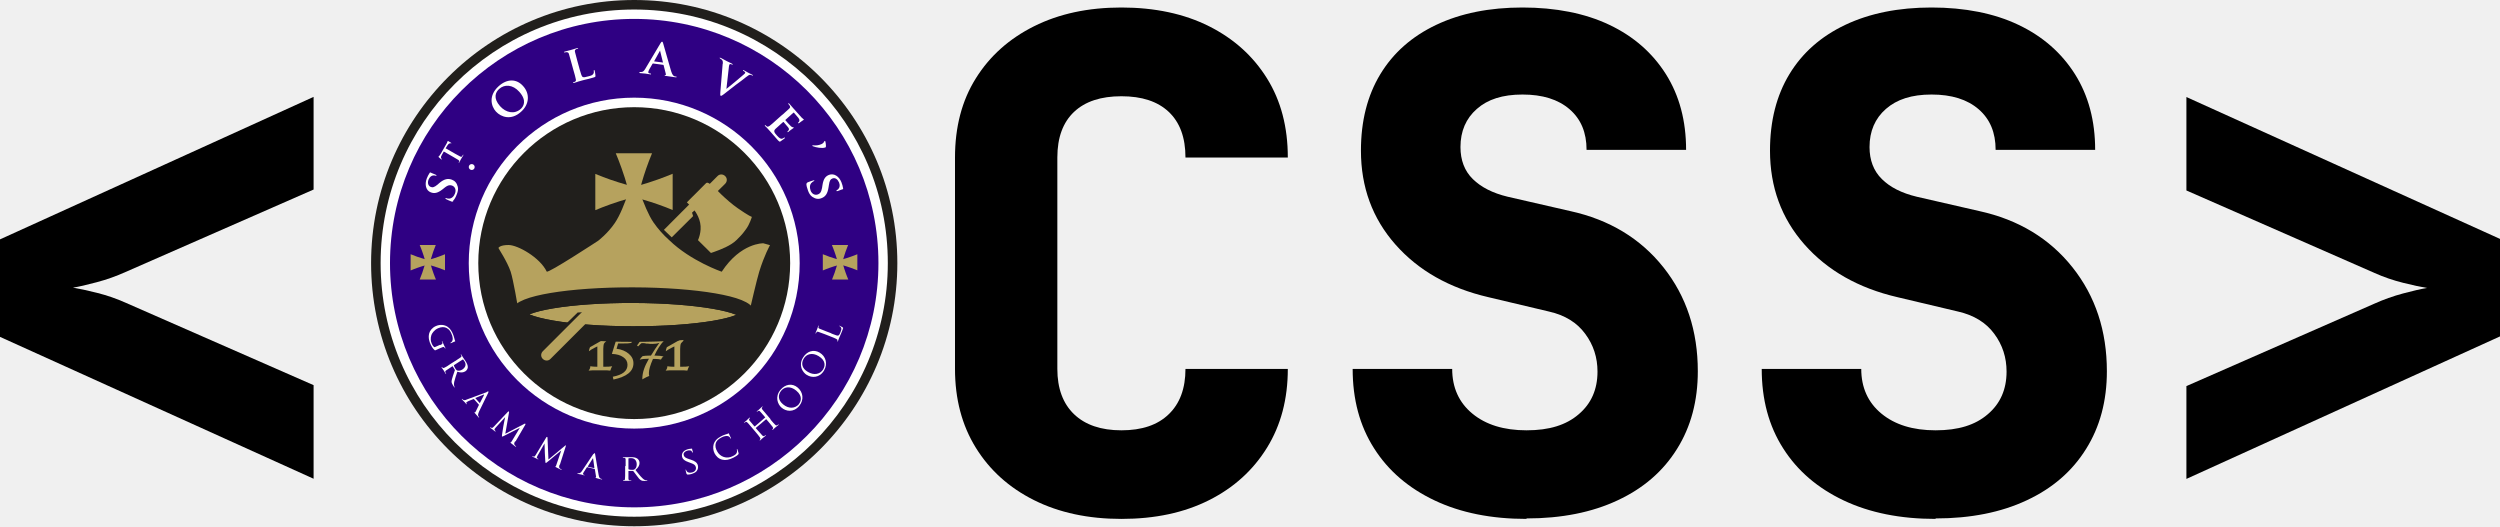
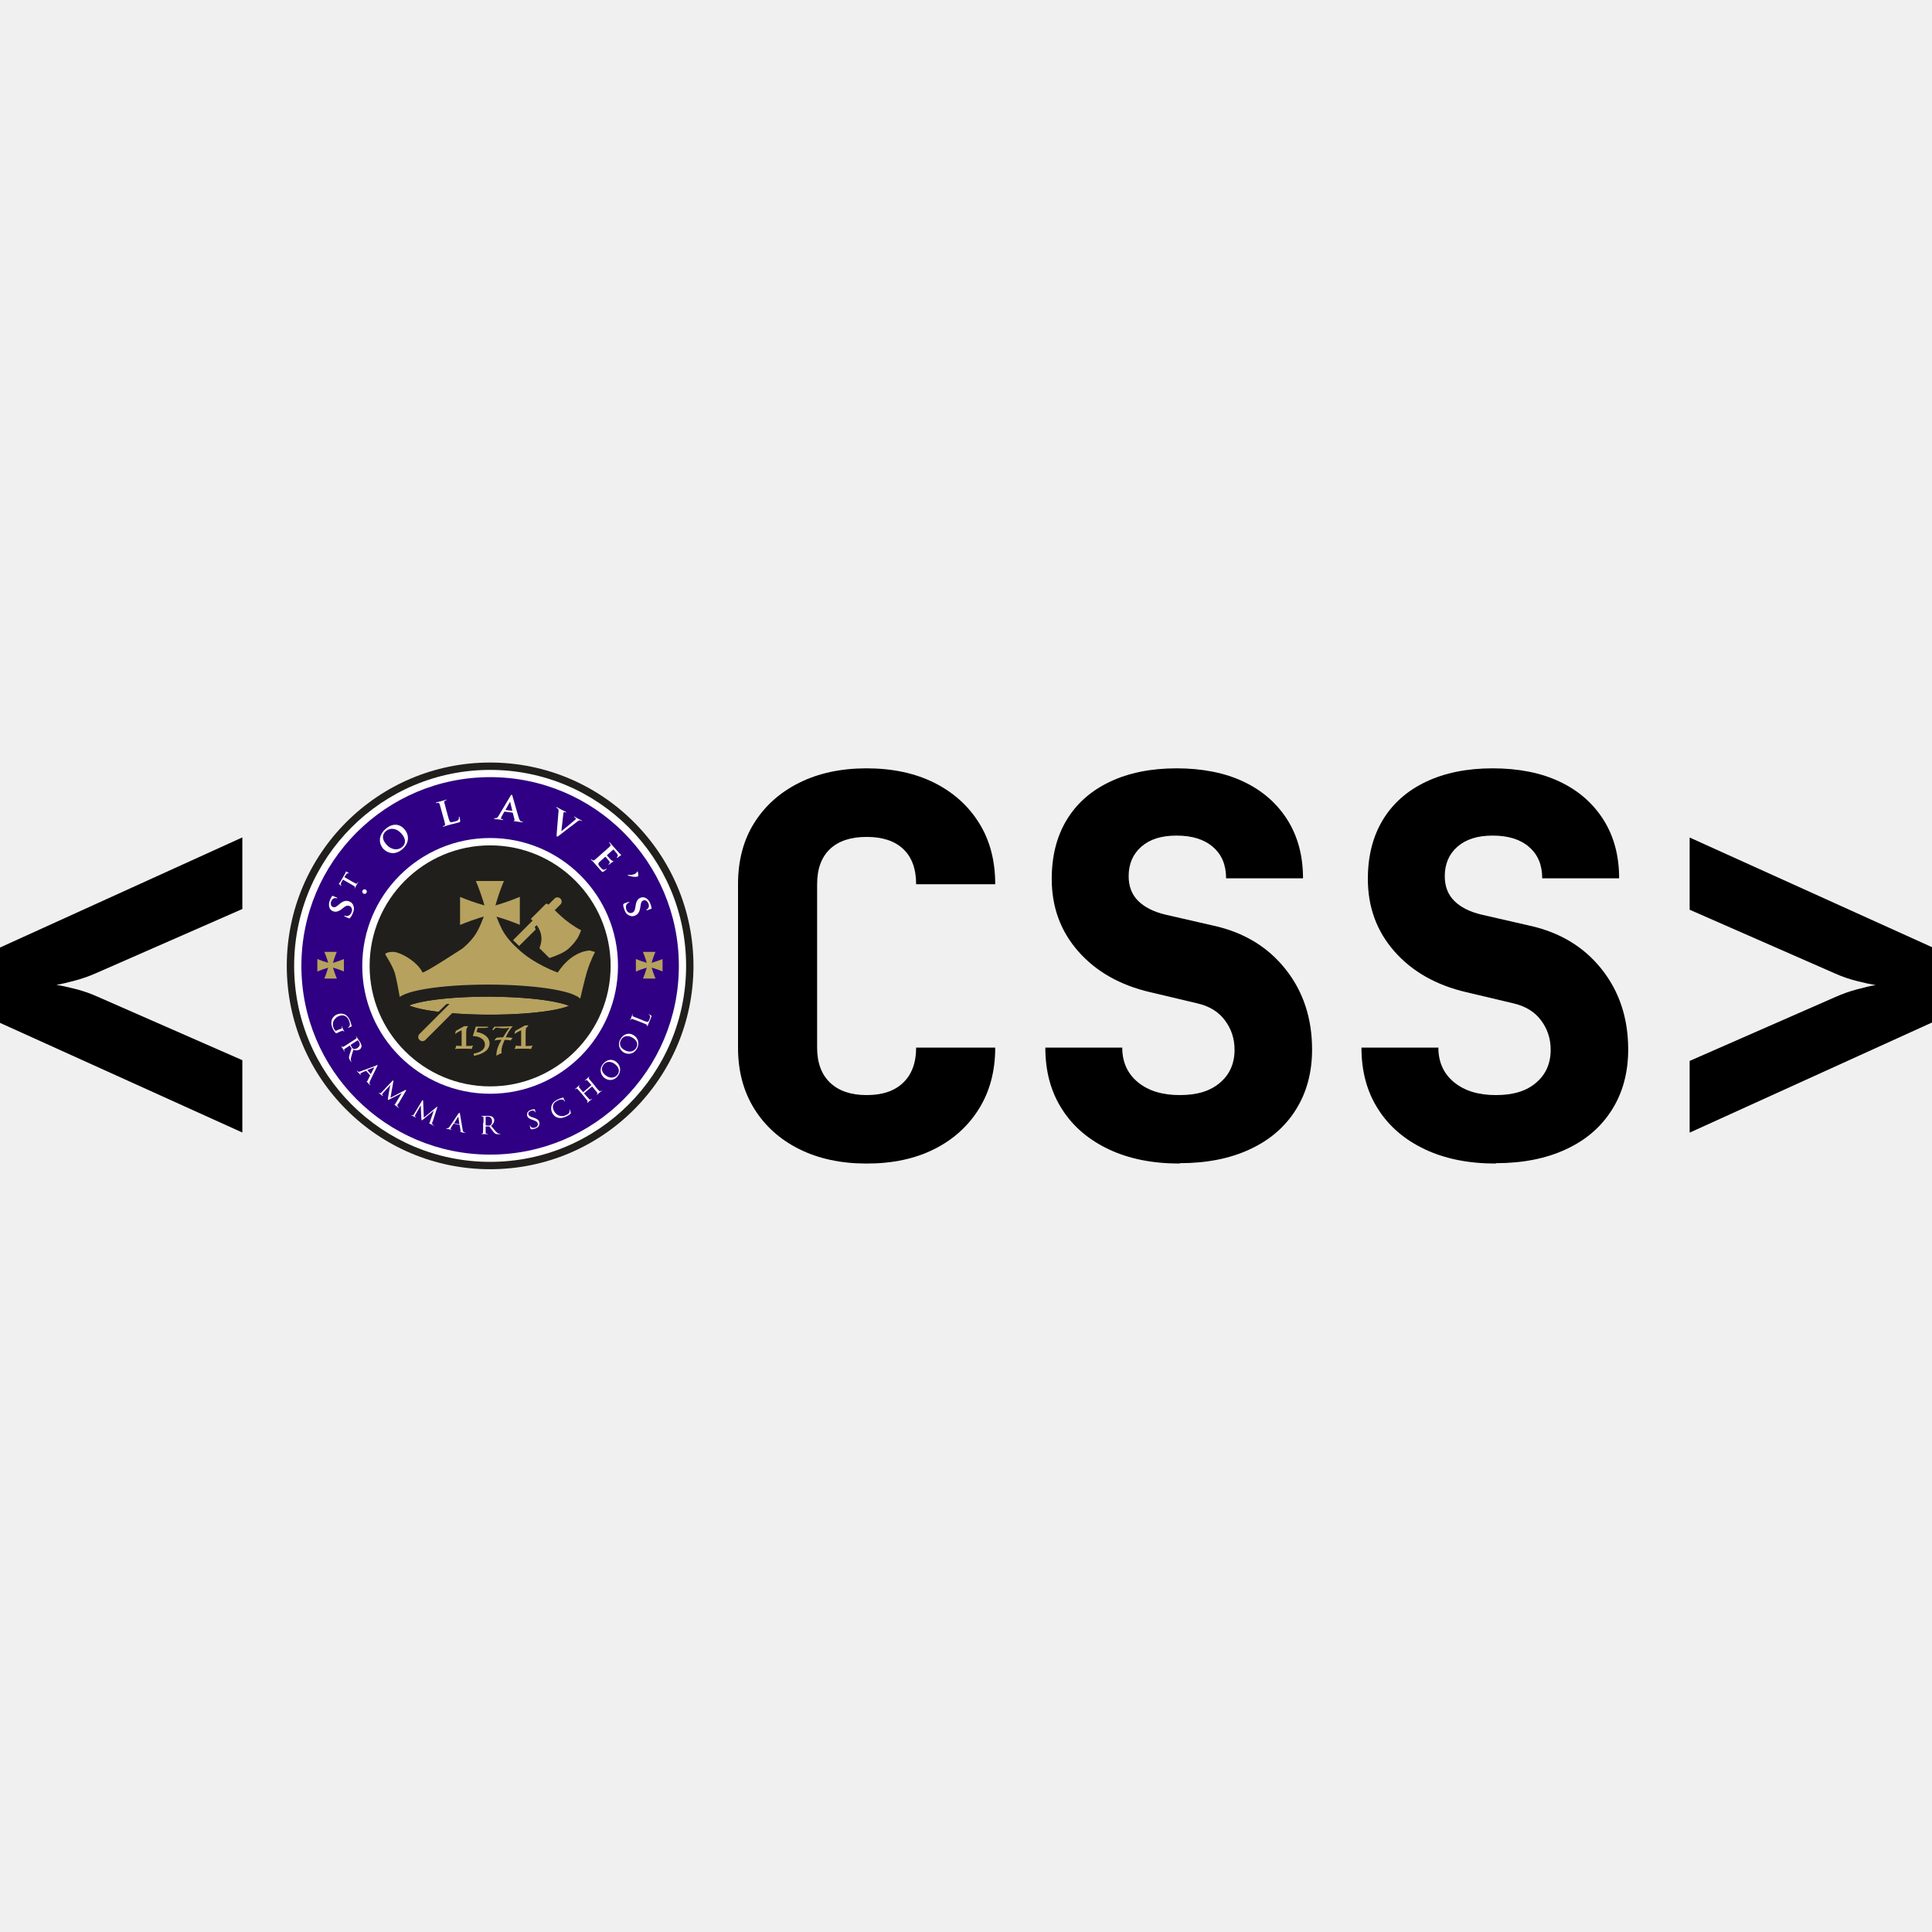
- <svg xmlns="http://www.w3.org/2000/svg" id="Layer_1" data-name="Layer 1" viewBox="0 63.15 160 33.68">
+ <svg xmlns="http://www.w3.org/2000/svg" id="Layer_1" data-name="Layer 1" viewBox="0 0 160 160">
  <defs>
    <style>
      .cls-1, .cls-2 {
        fill: none;
      }

      .cls-3, .cls-4 {
        fill: #b6a25e;
      }

      .cls-5, .cls-6, .cls-7, .cls-4 {
        fill-rule: evenodd;
      }

      .cls-5, .cls-8 {
        fill: #fff;
      }

      .cls-6 {
        fill: #2f0083;
      }

      .cls-9 {
        clip-path: url(#clippath-1);
      }

      .cls-2 {
        stroke: #211f1c;
        stroke-miterlimit: 10;
      }

      .cls-7 {
        fill: #211f1c;
      }

      .cls-10 {
        clip-path: url(#clippath);
      }
    </style>
    <clipPath id="clippath">
      <path class="cls-1" d="M33.17,83.27c0,.69,3.28,1.25,7.33,1.26,4.05.01,7.34-.54,7.34-1.23,0-.69-3.28-1.25-7.33-1.26h-.11c-4,0-7.23.55-7.23,1.23h0Z" />
    </clipPath>
    <clipPath id="clippath-1">
      <path class="cls-1" d="M31.97,62.89c-3.68,1.87-6.65,4.87-8.49,8.56v16.95c1.88,3.79,4.97,6.85,8.78,8.71h16.67c3.8-1.85,6.88-4.91,8.77-8.69v-16.98c-1.84-3.68-4.81-6.68-8.48-8.55h-17.25Z" />
    </clipPath>
  </defs>
  <path d="M20.07,93.79L0,84.71v-6.24l20.07-9.12v5.93l-12.04,5.28c-.58.26-1.19.48-1.83.65s-1.15.29-1.53.35c.38.06.89.17,1.53.33s1.25.37,1.83.63l12.04,5.28v5.98Z" />
  <g>
    <path d="M71.77,96.36c-2.12,0-3.99-.4-5.59-1.2-1.6-.8-2.84-1.92-3.73-3.36-.89-1.44-1.33-3.12-1.33-5.04v-13.53c0-1.95.44-3.64,1.33-5.06.89-1.43,2.13-2.54,3.73-3.34s3.46-1.2,5.59-1.2,4.02.4,5.61,1.2c1.59.8,2.82,1.91,3.71,3.34.89,1.43,1.33,3.11,1.33,5.06h-6.55c0-1.28-.36-2.25-1.07-2.92-.71-.67-1.72-1-3.03-1s-2.32.33-3.03,1c-.71.67-1.07,1.64-1.07,2.92v13.53c0,1.25.36,2.22,1.07,2.9.71.68,1.72,1.03,3.03,1.03s2.32-.34,3.03-1.03c.71-.68,1.07-1.65,1.07-2.9h6.55c0,1.92-.44,3.6-1.33,5.04-.89,1.44-2.12,2.56-3.71,3.36-1.59.8-3.45,1.2-5.61,1.2Z" />
    <path d="M97.69,96.36c-2.24,0-4.2-.39-5.87-1.18-1.67-.79-2.97-1.9-3.88-3.34-.92-1.44-1.37-3.13-1.37-5.08h6.37c0,1.19.43,2.15,1.29,2.86.86.71,2.01,1.07,3.47,1.07s2.54-.34,3.34-1.03c.8-.68,1.2-1.59,1.2-2.73,0-.9-.26-1.71-.79-2.42-.52-.71-1.29-1.19-2.31-1.42l-3.88-.92c-2.5-.58-4.49-1.71-5.96-3.38-1.47-1.67-2.2-3.67-2.2-6,0-1.89.41-3.52,1.24-4.89.83-1.37,2.02-2.42,3.58-3.16,1.56-.74,3.4-1.11,5.52-1.11s4.01.37,5.56,1.11c1.56.74,2.76,1.8,3.62,3.16.86,1.37,1.29,2.98,1.29,4.84h-6.37c0-1.11-.36-1.97-1.09-2.6-.73-.63-1.73-.94-3.01-.94s-2.23.31-2.92.92c-.7.61-1.05,1.43-1.05,2.44,0,.84.26,1.53.79,2.05s1.27.9,2.23,1.13l4.01.92c2.5.55,4.49,1.75,5.96,3.6,1.47,1.85,2.2,4.07,2.2,6.65,0,1.89-.44,3.55-1.33,4.97-.89,1.43-2.15,2.52-3.8,3.29-1.64.77-3.59,1.16-5.83,1.16Z" />
    <path d="M123.87,96.36c-2.24,0-4.2-.39-5.87-1.18-1.67-.79-2.97-1.9-3.88-3.34-.92-1.44-1.37-3.13-1.37-5.08h6.37c0,1.19.43,2.15,1.29,2.86.86.71,2.01,1.07,3.47,1.07s2.54-.34,3.34-1.03c.8-.68,1.2-1.59,1.2-2.73,0-.9-.26-1.71-.79-2.42-.52-.71-1.3-1.19-2.31-1.42l-3.88-.92c-2.5-.58-4.49-1.71-5.96-3.38-1.47-1.67-2.2-3.67-2.2-6,0-1.89.41-3.52,1.24-4.89.83-1.37,2.02-2.42,3.58-3.16,1.56-.74,3.4-1.11,5.52-1.11s4.01.37,5.56,1.11c1.56.74,2.76,1.8,3.62,3.16.86,1.37,1.29,2.98,1.29,4.84h-6.37c0-1.11-.36-1.97-1.09-2.6-.73-.63-1.73-.94-3.01-.94s-2.22.31-2.92.92c-.7.61-1.05,1.43-1.05,2.44,0,.84.26,1.53.79,2.05.52.52,1.27.9,2.23,1.13l4.01.92c2.5.55,4.49,1.75,5.96,3.6,1.47,1.85,2.2,4.07,2.2,6.65,0,1.89-.44,3.55-1.33,4.97-.89,1.43-2.15,2.52-3.8,3.29-1.64.77-3.59,1.16-5.83,1.16Z" />
    <path d="M139.93,93.79v-5.93l12.04-5.28c.58-.26,1.19-.48,1.83-.65s1.15-.29,1.53-.35c-.38-.06-.89-.17-1.53-.33-.64-.16-1.25-.37-1.83-.63l-12.04-5.28v-5.98l20.07,9.08v6.24l-20.07,9.12Z" />
  </g>
  <g>
    <path class="cls-7" d="M57.43,79.99c0,9.3-7.54,16.84-16.84,16.84s-16.84-7.54-16.84-16.84,7.54-16.84,16.84-16.84,16.84,7.54,16.84,16.84" />
    <path class="cls-5" d="M56.82,79.99c0,8.96-7.27,16.23-16.23,16.23s-16.23-7.27-16.23-16.23,7.27-16.23,16.23-16.23,16.23,7.27,16.23,16.23" />
    <path class="cls-6" d="M56.22,79.99c0,8.63-7,15.63-15.63,15.63s-15.63-7-15.63-15.63,7-15.63,15.63-15.63,15.63,7,15.63,15.63" />
    <path class="cls-5" d="M51.18,79.99c0,5.85-4.74,10.59-10.59,10.59s-10.59-4.74-10.59-10.59,4.74-10.59,10.59-10.59,10.59,4.74,10.59,10.59" />
    <path class="cls-7" d="M50.57,79.99c0,5.51-4.47,9.98-9.98,9.98s-9.98-4.47-9.98-9.98,4.47-9.98,9.98-9.98,9.98,4.47,9.98,9.98" />
    <path class="cls-3" d="M38.23,86.62v-1.3l-.2.1c-.12.06-.24.13-.34.21.01-.09.03-.18.07-.26l1.11-.63c-.01.1-.04.18-.07.24-.09.08-.15.15-.16.2s-.03.15-.03.31v1.13h.12c.15,0,.3,0,.45-.03-.04.06-.08.15-.12.28-.14-.02-.28-.02-.42-.02h-.49c-.17,0-.32,0-.48.02.07-.08.11-.17.11-.28.12.02.25.03.37.03h.09Z" />
    <path class="cls-3" d="M39.26,87.44l-.04-.18c.63-.12.94-.37.94-.76,0-.2-.09-.37-.27-.49-.18-.13-.42-.2-.73-.21l.31-1h.53c.28,0,.49-.02.64-.06-.1.11-.18.23-.24.36-.15.02-.31.04-.46.03h-.38l-.1.34c.32.04.58.15.78.32.2.17.3.37.3.61,0,.52-.43.86-1.28,1.04" />
    <path class="cls-3" d="M41.11,87.44v-.07c0-.37.14-.78.42-1.26h-.05c-.22,0-.4.02-.54.06.05-.09.11-.16.19-.23.13-.02.26-.03.39-.03h.14c.17-.28.35-.56.54-.82-.14.05-.29.07-.44.07-.1,0-.2,0-.3-.02h-.09c-.07-.02-.14-.03-.21-.03-.04,0-.08,0-.12.01-.05.05-.12.11-.2.2l-.07-.06c.12-.14.21-.3.29-.47.09-.02.18-.02.28-.03.09,0,.19.01.28.03h.12c.11.03.22.04.33.04.12,0,.26-.03.41-.09v.23c-.22.23-.42.55-.6.94h.09c.21,0,.37.02.5.06-.07.03-.12.09-.17.19-.1-.02-.23-.04-.39-.04h-.12c-.17.39-.26.69-.26.89,0,.09,0,.16.02.2-.13.05-.25.11-.37.18l-.09.05" />
    <path class="cls-3" d="M43.16,86.62v-1.3l-.2.1c-.12.06-.24.13-.35.21.01-.09.03-.18.07-.26l1.11-.63c-.01.1-.04.18-.07.24-.09.08-.15.15-.16.2s-.03.15-.03.31v1.13h.12c.15,0,.3,0,.46-.03-.04.06-.08.15-.12.28-.14-.02-.28-.02-.42-.02h-.49c-.17,0-.32,0-.48.02.07-.08.11-.17.11-.28.12.02.25.03.37.03h.09Z" />
    <path class="cls-4" d="M39.42,72.96h2.31c-1.12,2.7-1.16,4.63-1.16,4.63,0-1.96-1.16-4.63-1.16-4.63" />
    <path class="cls-4" d="M38.1,76.59v-2.31c2.7,1.12,4.63,1.16,4.63,1.16-1.96,0-4.63,1.16-4.63,1.16" />
    <path class="cls-4" d="M43.05,74.28v2.31c-2.7-1.12-4.63-1.16-4.63-1.16,1.96,0,4.63-1.16,4.63-1.16" />
    <path class="cls-4" d="M33.15,82.83s-.3-1.79-.47-2.3c-.23-.67-.8-1.51-.78-1.51,0,0,.07-.19.65-.19s2,.79,2.44,1.7c.07.14,3.29-1.97,3.29-1.97,0,0,.61-.46,1.07-1.14.65-.95,1.23-3.13,1.23-3.13,0,0,.59,2.14,1.24,3.09.29.42.63.8,1.01,1.14,1.38,1.34,3.36,2.02,3.36,2.02,1.22-1.86,2.66-1.82,2.66-1.82l.43.12s-.36.63-.69,1.7c-.15.48-.57,2.3-.57,2.3,0,1.14-7.42,1.28-7.42,1.28-7.42,0-7.42-1.28-7.42-1.28" />
    <path class="cls-4" d="M42.49,77.86l3.43-3.44c.13-.14.35-.14.49,0,.14.13.14.35,0,.49,0,0,0,0,0,0l-1.83,1.81-.1-.13-.19.17.07.22-1.37,1.36" />
    <path class="cls-4" d="M45.66,75.09s.82.88,1.56,1.39c.73.51.9.55.9.55,0,0-.14.47-.37.78-.23.31-.24.33-.61.7-.37.37-1.03.6-1.14.65s-.5.18-.5.18l-.83-.82s.26-.53.14-1.11c-.12-.58-.5-.96-.5-.96" />
    <path class="cls-1" d="M31.97,62.89c-3.68,1.87-6.65,4.87-8.49,8.56v16.95c1.88,3.79,4.97,6.85,8.78,8.71h16.67c3.8-1.85,6.88-4.91,8.77-8.69v-16.98c-1.84-3.68-4.81-6.68-8.48-8.55h-17.25Z" />
    <g class="cls-10">
      <path class="cls-2" d="M47.84,83.3c0,.69-3.29,1.24-7.34,1.23-4.05,0-7.34-.58-7.33-1.26,0-.69,3.29-1.24,7.34-1.23,4.05.01,7.34.58,7.33,1.26Z" />
    </g>
    <g class="cls-9">
      <g>
        <path class="cls-2" d="M47.84,83.3c0,.69-3.29,1.24-7.34,1.23-4.05,0-7.34-.58-7.33-1.26,0-.69,3.29-1.24,7.34-1.23,4.05.01,7.34.58,7.33,1.26" />
        <polyline class="cls-7" points="34.51 85.55 36.97 83.15 37.36 83.13 34.72 85.77" />
        <path class="cls-4" d="M43.96,76.1l1.24-1.24s.06-.03.11-.01c.05.02.1.05.14.09.04.04.07.09.09.14.01.05,0,.09-.01.11l-.67.65-.07-.09-.07.06.07.13-.5.49" />
        <path class="cls-4" d="M35.23,86.12c-.13.14-.35.14-.49,0-.14-.13-.14-.35,0-.49,0,0,0,0,0,0l2.57-2.57.93.05" />
        <path class="cls-8" d="M31.74,70.29c-.32-.35-.48-1.03.17-1.62.54-.49,1.15-.49,1.57-.01.43.47.42,1.16-.14,1.65-.62.56-1.27.34-1.6-.02M33.23,69.02c-.41-.46-.94-.49-1.28-.18-.24.21-.4.59.05,1.1.38.43.93.54,1.33.18.15-.14.43-.51-.1-1.1" />
        <path class="cls-8" d="M28.4,72.85l-.13.23c-.05.09-.06.13-.04.18,0,.02.02.04.04.06.01.01.02.02,0,.03s-.02,0-.03,0c-.02-.01-.15-.13-.16-.14-.02-.01-.02-.03-.02-.03,0-.01.03-.02.06-.06.03-.05.07-.1.1-.15l.36-.63s.04-.07.05-.11c.01-.03.01-.04.02-.05,0-.01.02,0,.04,0,.03.02.14.09.18.11.01.01.02.02.02.03,0,.01-.02.01-.04,0h-.02s-.11-.01-.19.13l-.12.19.61.35c.14.08.26.14.33.18.05.02.08.03.11-.02.02-.02.04-.05.05-.08.01-.02.02-.02.03-.02.01,0,0,.02,0,.04-.06.1-.12.2-.15.25-.02.03-.08.14-.11.21-.01.02-.02.03-.03.02,0,0-.01-.01,0-.03.01-.02.02-.04.03-.06.01-.04-.01-.06-.05-.09-.06-.04-.18-.11-.32-.19l-.61-.35Z" />
        <path class="cls-8" d="M29.01,76.03s-.05.04-.11.02c-.14-.05-.3-.13-.34-.15-.04-.02-.06-.04-.05-.06,0-.02.03-.02.05-.01.05.02.09.03.14.03.21.02.36-.16.42-.33.09-.23,0-.43-.18-.5-.11-.04-.24-.06-.47.12l-.15.12c-.31.24-.52.28-.75.19-.32-.12-.4-.51-.26-.88.05-.13.11-.25.19-.37.02-.02.03-.03.05-.02.03.01.1.05.31.13.05.02.08.04.07.07,0,.02-.03.02-.06,0-.06-.02-.13-.02-.2,0-.06.02-.17.08-.24.25-.08.19-.04.4.13.47.12.05.22.04.45-.15l.1-.09c.33-.28.57-.31.81-.22.19.07.32.21.38.46.04.16-.01.35-.07.49-.06.16-.14.31-.24.41" />
        <path class="cls-8" d="M37.08,67.53c.1.34.14.51.22.55.06.03.17.01.38-.05.15-.04.25-.07.3-.17.03-.04.03-.13.02-.18,0-.03,0-.04.02-.05.02,0,.03.02.04.05s.05.24.05.32c0,.07-.01.08-.16.12-.2.06-.36.1-.5.13-.14.04-.26.06-.37.1-.03,0-.09.03-.16.05-.07.02-.13.04-.19.06-.03,0-.06,0-.06-.01,0-.01,0-.03.04-.04.03,0,.06-.02.1-.04.05-.03.06-.08.04-.16-.02-.12-.08-.33-.15-.57l-.13-.47c-.11-.41-.13-.48-.16-.57-.03-.09-.07-.11-.16-.11-.03,0-.06,0-.09.02-.03,0-.05,0-.06-.02s.01-.03.05-.04c.13-.04.31-.08.38-.1.07-.02.29-.09.4-.12.04-.01.06-.01.07,0s0,.03-.04.04c-.04,0-.07.02-.1.04-.07.03-.08.08-.06.17.02.09.04.16.15.57l.13.47Z" />
        <path class="cls-8" d="M41.78,67.23s-.02,0-.03.02l-.2.35c-.03.05-.05.11-.06.16,0,.05.02.08.1.09h.04s.04.02.04.04c0,.02-.02.03-.05.02-.09-.01-.23-.04-.32-.05-.03,0-.18-.01-.33-.03-.04,0-.05-.01-.05-.04,0-.02.01-.03.03-.03,0,0,0,0,0,0,.03,0,.06,0,.08,0,.13,0,.19-.08.27-.21l.97-1.63c.04-.07.07-.1.1-.1.04,0,.05.03.07.1.05.16.38,1.34.51,1.78.08.26.16.31.21.33.03.01.07.02.11.02.03,0,.04.01.03.03,0,.02-.02.03-.13.01-.1-.01-.31-.04-.55-.08-.05,0-.08-.01-.08-.03,0-.02,0-.03.04-.02.02,0,.04-.03.04-.05,0,0,0,0,0,0l-.15-.59s-.01-.02-.03-.02l-.67-.09ZM42.41,67.16s.02,0,.02-.01l-.18-.73s0-.03,0-.03c0,0-.02.01-.02.02l-.36.65s0,.02,0,.02l.55.07Z" />
        <path class="cls-8" d="M46.26,67.23c.01-.17-.01-.21-.09-.28-.03-.02-.06-.04-.09-.06-.02-.01-.02-.03-.02-.04.01-.02.04,0,.08.01.14.07.28.15.37.2.06.03.2.1.33.16.03.02.06.04.05.06s-.03.02-.05,0c-.04-.02-.08-.04-.11-.03-.02,0-.04.01-.05.04-.02.03-.03.11-.04.22l-.15,1.33h0c.24-.19.99-.81,1.13-.94.03-.02.05-.05.07-.08.01-.03,0-.04-.01-.06-.03-.03-.06-.05-.1-.07-.02-.01-.04-.03-.03-.05s.03-.01.08.02c.13.07.24.13.27.15.04.02.17.08.24.12.03.02.05.03.04.05s-.03.02-.05,0-.08-.05-.14-.04c-.04,0-.1.03-.25.15-.22.18-.36.28-.66.5-.35.27-.61.48-.73.57-.14.11-.18.13-.22.12s-.04-.06-.03-.2l.15-1.84Z" />
        <path class="cls-8" d="M50.07,70.5c.31-.28.37-.33.44-.4.07-.07.07-.11.03-.19-.02-.03-.04-.06-.07-.09-.02-.02-.03-.04-.01-.06s.03,0,.06.03c.1.11.22.25.27.31.06.07.49.54.52.58.04.04.08.06.09.08.01,0,.03.02.04.03.01.01,0,.02,0,.03-.01.01-.05.02-.15.1-.02.02-.12.09-.15.11-.01,0-.04.02-.06,0s0-.03.01-.04c.03-.02.05-.05.06-.08.02-.05.03-.09-.05-.21-.03-.04-.25-.3-.29-.34,0,0-.02,0-.03,0l-.51.46s-.02.02,0,.03c.04.05.29.33.34.37s.08.07.12.07c.03,0,.05,0,.06.01,0,.01,0,.03,0,.04-.01.01-.05.04-.17.12-.05.03-.13.1-.15.12s-.05.04-.07.02c-.01-.01-.01-.03,0-.03.02-.02.05-.05.07-.08.03-.05.04-.1-.03-.19-.03-.04-.24-.29-.29-.34,0,0-.02,0-.03,0l-.17.15c-.07.06-.25.22-.31.28-.14.13-.11.23.09.44.05.06.13.14.21.18s.14.02.24-.05c.03-.02.04-.02.05,0s0,.04-.03.06c-.05.04-.2.15-.25.18-.07.03-.08.01-.16-.07-.14-.16-.26-.29-.35-.4-.09-.11-.16-.19-.22-.25-.02-.02-.07-.07-.11-.12s-.1-.1-.14-.14c-.02-.03-.03-.05-.02-.06,0,0,.03-.01.05.01.02.03.05.05.08.07.05.04.1.01.17-.03.1-.07.26-.22.45-.39l.37-.33Z" />
        <path class="cls-8" d="M52.74,72.22s.03-.05.04-.05c0,0,.03,0,.04.02.02.06.04.21.04.28,0,.08,0,.11-.05.12-.19.07-.59,0-.78-.08-.02,0-.04-.02-.04-.04,0,0,0-.02,0-.02,0,0,0,0,0,0,.01,0,.03,0,.05,0,.18.02.36,0,.52-.07.1-.04.17-.12.18-.16" />
        <path class="cls-8" d="M51.62,74.91s.01-.06.07-.09c.14-.06.31-.11.35-.12.04-.02.07-.01.08,0,0,.02-.01.04-.03.04-.04.02-.09.05-.12.08-.17.13-.15.36-.09.53.09.23.29.31.47.24.11-.04.21-.12.26-.41l.03-.19c.06-.39.19-.56.42-.65.32-.12.64.1.79.47.05.13.09.26.11.4,0,.03,0,.04-.02.05-.03.01-.11.03-.31.11-.05.02-.09.02-.1,0,0-.02,0-.03.03-.05.06-.03.11-.08.14-.14.03-.06.07-.17,0-.35-.08-.19-.24-.33-.42-.26-.12.05-.19.12-.23.42l-.02.13c-.06.43-.21.62-.45.71-.19.08-.38.06-.59-.08-.14-.09-.23-.26-.28-.41-.06-.16-.11-.33-.1-.46" />
        <path class="cls-8" d="M40.04,92.99c0-.31,0-.37,0-.43,0-.07-.02-.1-.09-.11-.02,0-.05,0-.07,0,0,0-.02,0-.02-.02,0-.01,0-.02.03-.02.09,0,.23,0,.25,0,.02,0,.2,0,.26,0,.13,0,.28.01.39.09.05.04.14.13.14.27,0,.15-.06.29-.26.46.17.21.31.4.44.52.11.11.18.13.23.14.02,0,.05,0,.07,0,0,0,.02,0,.02.02,0,.01-.01.02-.05.02h-.13c-.12,0-.17-.01-.22-.04-.09-.05-.17-.14-.28-.3-.09-.11-.18-.24-.22-.29,0,0-.02-.01-.03-.01h-.27s-.01,0-.01.01v.05c0,.19,0,.35,0,.43,0,.06.02.1.08.11.03,0,.06,0,.09,0,0,0,.02,0,.02.01,0,0,0,0,0,0,0,0,0,.02-.03.02-.11,0-.25,0-.26,0,0,0-.14,0-.21,0-.02,0-.03,0-.03-.02,0,0,0-.02.01-.02,0,0,0,0,0,0,.02,0,.04,0,.06,0,.04,0,.05-.05.05-.11.01-.08.01-.24.01-.44v-.36ZM40.22,93.16s0,.02.01.03c.03.02.14.03.23.03.05,0,.11,0,.16-.04.07-.05.13-.15.13-.31,0-.25-.14-.4-.36-.4-.05,0-.1,0-.15.01-.01,0-.02.01-.02.02v.65Z" />
        <path class="cls-8" d="M53.22,84.5c.28.11.39.15.44.12.04-.02.09-.09.14-.24.04-.1.07-.19.03-.26-.02-.04-.05-.07-.09-.09-.01,0-.02-.02-.02-.03s.01-.01.03,0c.06.03.12.06.18.1.04.03.04.04,0,.14-.05.14-.1.25-.14.34-.04.09-.06.15-.09.21,0,0-.02.04-.03.08s-.03.08-.04.11c0,.02-.02.03-.03.03,0,0-.01-.01-.01-.02,0,0,0,0,0,0,0-.02.01-.04.01-.06,0-.04-.03-.06-.08-.09-.07-.04-.22-.1-.4-.17l-.33-.13c-.29-.11-.34-.13-.41-.15-.07-.02-.1-.02-.13.04-.01.02-.02.04-.03.06,0,0-.01.01-.02,0-.01,0-.01-.01,0-.04.03-.09.09-.21.09-.22s.06-.16.08-.22c0-.02.02-.03.03-.02,0,0,0,.01,0,.02,0,.01-.01.04-.02.07-.01.06.01.08.08.11.06.03.11.05.4.16l.34.13Z" />
        <path class="cls-8" d="M28.16,85.24c.15-.07.17-.08.15-.17,0-.02-.02-.04-.03-.07,0,0,0-.02,0-.02.01,0,.02,0,.03.02.04.09.09.22.1.23s.06.13.09.18c0,.02.01.03,0,.04,0,0-.02,0-.02,0,0-.02-.02-.03-.03-.05-.03-.05-.07-.05-.13-.03-.06.02-.11.05-.19.08l-.2.09c-.08.04-.09.04-.11.02-.12-.09-.21-.26-.26-.37-.07-.14-.17-.42-.09-.71.04-.16.19-.36.42-.46.29-.13.57-.08.75.04.18.12.28.31.34.45.04.1.08.2.1.3.01.06.03.11.05.16,0,.02,0,.03,0,.03-.03.01-.08.02-.26.11-.03.01-.04,0-.05,0s0-.02.02-.03c.04-.02.08-.06.1-.1.05-.08.06-.26-.06-.5-.05-.11-.12-.25-.3-.34-.13-.07-.33-.08-.55.02-.26.12-.38.33-.42.43-.07.21-.05.4.03.57.03.07.08.15.13.19.02.02.04.03.07.01l.32-.14Z" />
        <path class="cls-8" d="M29.11,86.27c.26-.17.31-.2.36-.24.06-.04.08-.07.05-.13-.01-.02-.02-.04-.03-.06,0,0,0-.02,0-.02.01,0,.02,0,.03.02.05.08.12.2.13.21.01.02.11.16.15.22.07.11.14.24.14.37,0,.06-.03.19-.15.27-.13.08-.28.11-.52.03-.09.26-.16.48-.2.65-.03.16-.01.22,0,.27,0,.02.02.04.03.07,0,0,0,.02,0,.02-.01,0-.02,0-.04-.03l-.07-.11c-.06-.1-.08-.15-.09-.21,0-.1.03-.22.09-.4.04-.13.1-.28.12-.35,0-.01,0-.02,0-.03l-.14-.23s-.01,0-.02,0l-.04.03c-.16.11-.29.19-.36.24-.05.04-.07.07-.04.13.01.03.03.06.04.08,0,0,0,.02,0,.02,0,0,0,0,0,0,0,0-.02,0-.03-.02-.06-.1-.13-.21-.13-.22,0,0-.08-.12-.12-.17-.01-.02-.01-.03,0-.04,0,0,.02,0,.02,0,0,0,0,0,0,0,.01.02.03.03.04.05.03.03.06.01.12-.01.08-.03.21-.12.37-.23l.3-.19ZM29.06,86.51s-.01.02-.01.03c0,.03.05.13.1.21.03.04.06.09.11.11.08.03.2.02.33-.06.21-.14.26-.33.14-.52-.03-.04-.06-.08-.09-.12,0,0-.02,0-.03,0l-.54.35Z" />
        <path class="cls-8" d="M31.17,88.22c.07-.02.08-.03.09-.01.01.02,0,.04-.02.09-.04.09-.44.89-.58,1.19-.08.18-.07.24-.05.28.01.03.03.05.05.07,0,0,.01.02,0,.03s-.03,0-.04-.02c-.02-.02-.12-.14-.22-.25-.03-.03-.05-.06-.04-.06s.01,0,.02,0c.02,0,.04,0,.05-.02,0,0,0,0,0,0l.22-.45s0-.02,0-.02l-.32-.36s-.02,0-.03,0l-.32.13s-.08.04-.12.07c-.03.03-.02.06,0,.09h.01s0,.03,0,.04-.02,0-.03-.01c-.03-.04-.1-.13-.12-.14s-.09-.09-.15-.15c-.02-.02-.02-.03-.01-.04,0,0,.02,0,.02,0,0,0,0,0,0,0,.01.02.03.03.04.04.07.06.15.05.25,0l1.27-.47ZM30.69,88.95s0,0,.02,0l.27-.52s0-.04-.02-.03l-.54.22s-.01,0,0,.01l.28.31Z" />
        <path class="cls-8" d="M37.99,92.22c.04-.06.05-.07.07-.07.02,0,.02.03.03.08.02.09.16.97.22,1.3.03.19.08.23.13.25.02.01.05.02.08.03.01,0,.02.01.02.02s-.03.01-.05,0c-.03,0-.18-.04-.32-.08-.04-.01-.07-.02-.07-.03s0,0,.02-.01c.02,0,.03-.02.03-.04,0,0,0,0,0,0l-.08-.49s0-.01-.02-.02l-.47-.11s-.02,0-.02.01l-.19.29s-.05.08-.06.12c0,.04.02.06.06.07h.02s.02.02.02.03-.02.01-.03,0c-.05-.01-.16-.04-.18-.05s-.12-.02-.21-.04c-.03,0-.04-.01-.04-.03,0,0,.01-.01.02-.01.02,0,.04,0,.06,0,.09,0,.15-.05.21-.14l.75-1.12ZM38.03,93.09s.01,0,.01-.01l-.08-.58s-.02-.03-.03,0l-.31.5s0,.01,0,.02l.41.09Z" />
        <path class="cls-8" d="M32.97,91.39c-.04.06-.09.16-.04.23.03.04.06.07.1.1,0,0,0,.01,0,.02,0,0,0,0,0,0,0,0-.03,0-.05-.01-.04-.03-.22-.17-.28-.22-.04-.03-.04-.04-.03-.05,0,0,.01,0,.02,0,.01,0,.03-.02.05-.05l.53-.88h0s-1.02.52-1.02.52c-.09.04-.11.05-.12.04s-.01-.03,0-.12c.02-.11.06-.4.08-.52.03-.14.09-.51.12-.6h0s-.61.67-.61.67c-.02.02-.04.05-.06.08-.02.02-.02.06,0,.08.02.02.04.04.06.06,0,0,0,.01,0,.02,0,.01-.02,0-.04,0-.06-.05-.14-.11-.15-.12s-.1-.07-.14-.1c-.02-.01-.03-.03-.02-.04,0,0,.02,0,.03,0,.02.01.03.02.05.03.06.03.11-.03.16-.08l.91-.96s.03-.02.04-.01c.01.01.02.03.02.05l-.24,1.38,1.23-.64s.03-.02.05,0,.01.03,0,.06l-.63,1.08Z" />
        <path class="cls-8" d="M35.81,92.89c-.02.07-.05.17.01.23.03.03.07.05.12.07,0,0,.01,0,.01.02,0,0,0,0,0,0,0,.01-.03,0-.05,0-.04-.02-.25-.12-.32-.16-.04-.02-.05-.03-.05-.04,0,0,.01-.01.02,0,.01,0,.03-.02.04-.06l.33-.97h0s-.88.73-.88.73c-.07.06-.09.07-.11.07s-.02-.03-.03-.11c0-.11-.03-.4-.03-.53,0-.14-.02-.52-.02-.61h0s-.45.79-.45.79c-.01.03-.03.06-.04.09-.01.03,0,.06.02.07.02.02.04.03.07.04,0,0,.01.01,0,.02,0,.01-.02.01-.04,0-.07-.03-.16-.08-.17-.09s-.11-.04-.16-.07c-.02,0-.03-.02-.02-.03,0,0,.01,0,.03,0,.02,0,.04.01.06.02.07.02.1-.05.14-.11l.68-1.13s.03-.03.04-.02c.02,0,.03.03.03.05l.06,1.4,1.07-.89s.03-.02.04-.02.02.03,0,.06l-.38,1.19Z" />
        <path class="cls-8" d="M51.39,86.04c.24-.4.67-.56,1.07-.32.39.23.53.71.28,1.14-.29.49-.79.48-1.1.29-.28-.17-.55-.62-.25-1.11M52.69,86.77c.1-.16.2-.53-.3-.83-.41-.25-.78-.13-.95.16-.18.3-.12.63.26.85.4.24.8.15.99-.17" />
        <path class="cls-8" d="M43.98,93.51s-.04-.01-.05-.06c-.03-.09-.04-.17-.05-.21,0-.02,0-.03,0-.04s.02,0,.03.02c0,.02.02.05.03.07.08.13.24.13.37.09.2-.06.26-.2.22-.35-.04-.14-.14-.18-.35-.26l-.11-.04c-.26-.09-.37-.19-.41-.32-.07-.23.07-.42.33-.5.07-.02.14-.04.21-.04.02,0,.05,0,.07-.01.02,0,.02,0,.02,0s.01.08.05.21c0,.03.01.04,0,.05s-.02,0-.03-.02c-.02-.03-.04-.06-.06-.09-.02-.02-.11-.07-.29-.01-.14.05-.24.15-.2.29.04.12.12.17.36.25l.07.02c.29.09.42.2.47.36.03.11.03.25-.08.39-.07.08-.19.13-.3.17-.09.03-.21.05-.31.04" />
        <path class="cls-8" d="M49.95,88.1c.3-.36.75-.45,1.11-.14.34.29.41.78.09,1.17-.37.44-.85.35-1.13.11-.25-.21-.44-.7-.07-1.14M51.12,89.02c.12-.14.29-.5-.16-.87-.37-.31-.75-.25-.96,0-.22.27-.22.6.12.88.36.3.76.27,1.01-.01" />
        <path class="cls-8" d="M46.23,92.57c-.26-.06-.41-.24-.5-.41-.09-.18-.11-.4-.05-.6.06-.17.18-.34.46-.48.09-.05.18-.09.28-.12.07-.02.14-.04.2-.07.02-.01.03,0,.03,0,0,.01.01.04.04.11.03.06.08.16.09.18s0,.04,0,.05-.02,0-.03-.03c-.04-.07-.1-.13-.17-.14-.09-.02-.25,0-.41.09-.24.12-.32.25-.35.34-.07.2-.02.37.08.55.18.34.61.51,1,.3.14-.07.23-.13.26-.24.02-.06,0-.15,0-.19,0-.02,0-.03,0-.03,0,0,.02,0,.03.02.03.08.06.17.08.25,0,.04,0,.05-.02.08-.06.07-.19.15-.31.21-.28.14-.5.18-.71.13" />
        <path class="cls-8" d="M49.32,90.01c.13.15.23.27.29.32.04.04.07.07.13.03.02-.02.06-.04.08-.05,0,0,.02,0,.02,0,0,0,0,0,0,0,0,0,0,.02-.02.04-.09.07-.19.16-.2.16s-.1.1-.15.14c-.02.02-.03.02-.04,0,0,0,0-.02,0-.02,0,0,0,0,0,0,.02-.01.03-.03.04-.05.03-.03,0-.07-.03-.12-.05-.07-.15-.18-.27-.33l-.13-.15s0,0-.01,0c0,0,0,0,0,0l-.66.56s0,0,0,.01c0,0,0,0,0,0l.13.15c.13.15.23.26.29.32.04.04.07.06.13.03.03-.02.05-.03.08-.05,0,0,.02,0,.02,0,0,0,0,.02-.01.03-.09.08-.19.16-.2.16s-.11.1-.15.14c-.02.01-.03.02-.04,0,0,0,0-.02,0-.02,0,0,0,0,0,0,.02-.01.03-.03.04-.05.02-.03,0-.07-.03-.12-.04-.07-.15-.19-.27-.34l-.23-.27c-.2-.24-.24-.28-.29-.33-.05-.05-.08-.07-.14-.03-.02.01-.04.03-.06.04,0,0-.02,0-.02,0,0,0,0-.02.01-.03.07-.06.18-.14.18-.15s.1-.1.15-.14c.02-.02.03-.02.04,0,0,0,0,.02,0,.02-.01.01-.03.02-.04.04-.03.05-.03.08.02.13.04.05.08.1.28.33l.03.03s.01,0,.02,0l.66-.57s0,0,0-.02l-.03-.03c-.2-.24-.25-.28-.29-.33-.05-.05-.08-.07-.14-.03-.02.01-.04.03-.06.04,0,0-.02,0-.02,0,0,0,0-.02.01-.03.07-.06.18-.14.18-.15s.11-.1.15-.14c.02-.02.03-.02.04-.01,0,0,0,.02,0,.02-.01.01-.03.02-.04.04-.03.04-.02.07.02.13.04.05.07.09.28.33l.23.27Z" />
        <path class="cls-4" d="M53.25,78.83h1.03c-.5,1.2-.52,2.06-.52,2.06,0-.87-.52-2.06-.52-2.06" />
        <path class="cls-4" d="M54.28,81.04h-1.03c.5-1.2.52-2.06.52-2.06,0,.87.52,2.06.52,2.06" />
        <path class="cls-4" d="M52.66,80.45v-1.03c1.2.5,2.06.52,2.06.52-.87,0-2.06.52-2.06.52" />
        <path class="cls-4" d="M54.87,79.42v1.03c-1.2-.5-2.06-.52-2.06-.52.87,0,2.06-.51,2.06-.51" />
        <path class="cls-4" d="M26.86,78.83h1.03c-.5,1.2-.51,2.06-.51,2.06,0-.87-.52-2.06-.52-2.06" />
        <path class="cls-4" d="M27.89,81.04h-1.03c.5-1.2.52-2.06.52-2.06,0,.87.52,2.06.52,2.06" />
        <path class="cls-4" d="M26.28,80.45v-1.03c1.2.5,2.06.52,2.06.52-.87,0-2.06.52-2.06.52" />
        <path class="cls-4" d="M28.48,79.42v1.03c-1.2-.5-2.06-.51-2.06-.51.87,0,2.06-.52,2.06-.52" />
        <path class="cls-5" d="M30.38,73.84c0,.11-.09.19-.19.19s-.19-.09-.19-.19c0-.11.09-.19.19-.19.11,0,.19.09.19.19" />
      </g>
    </g>
  </g>
</svg>
